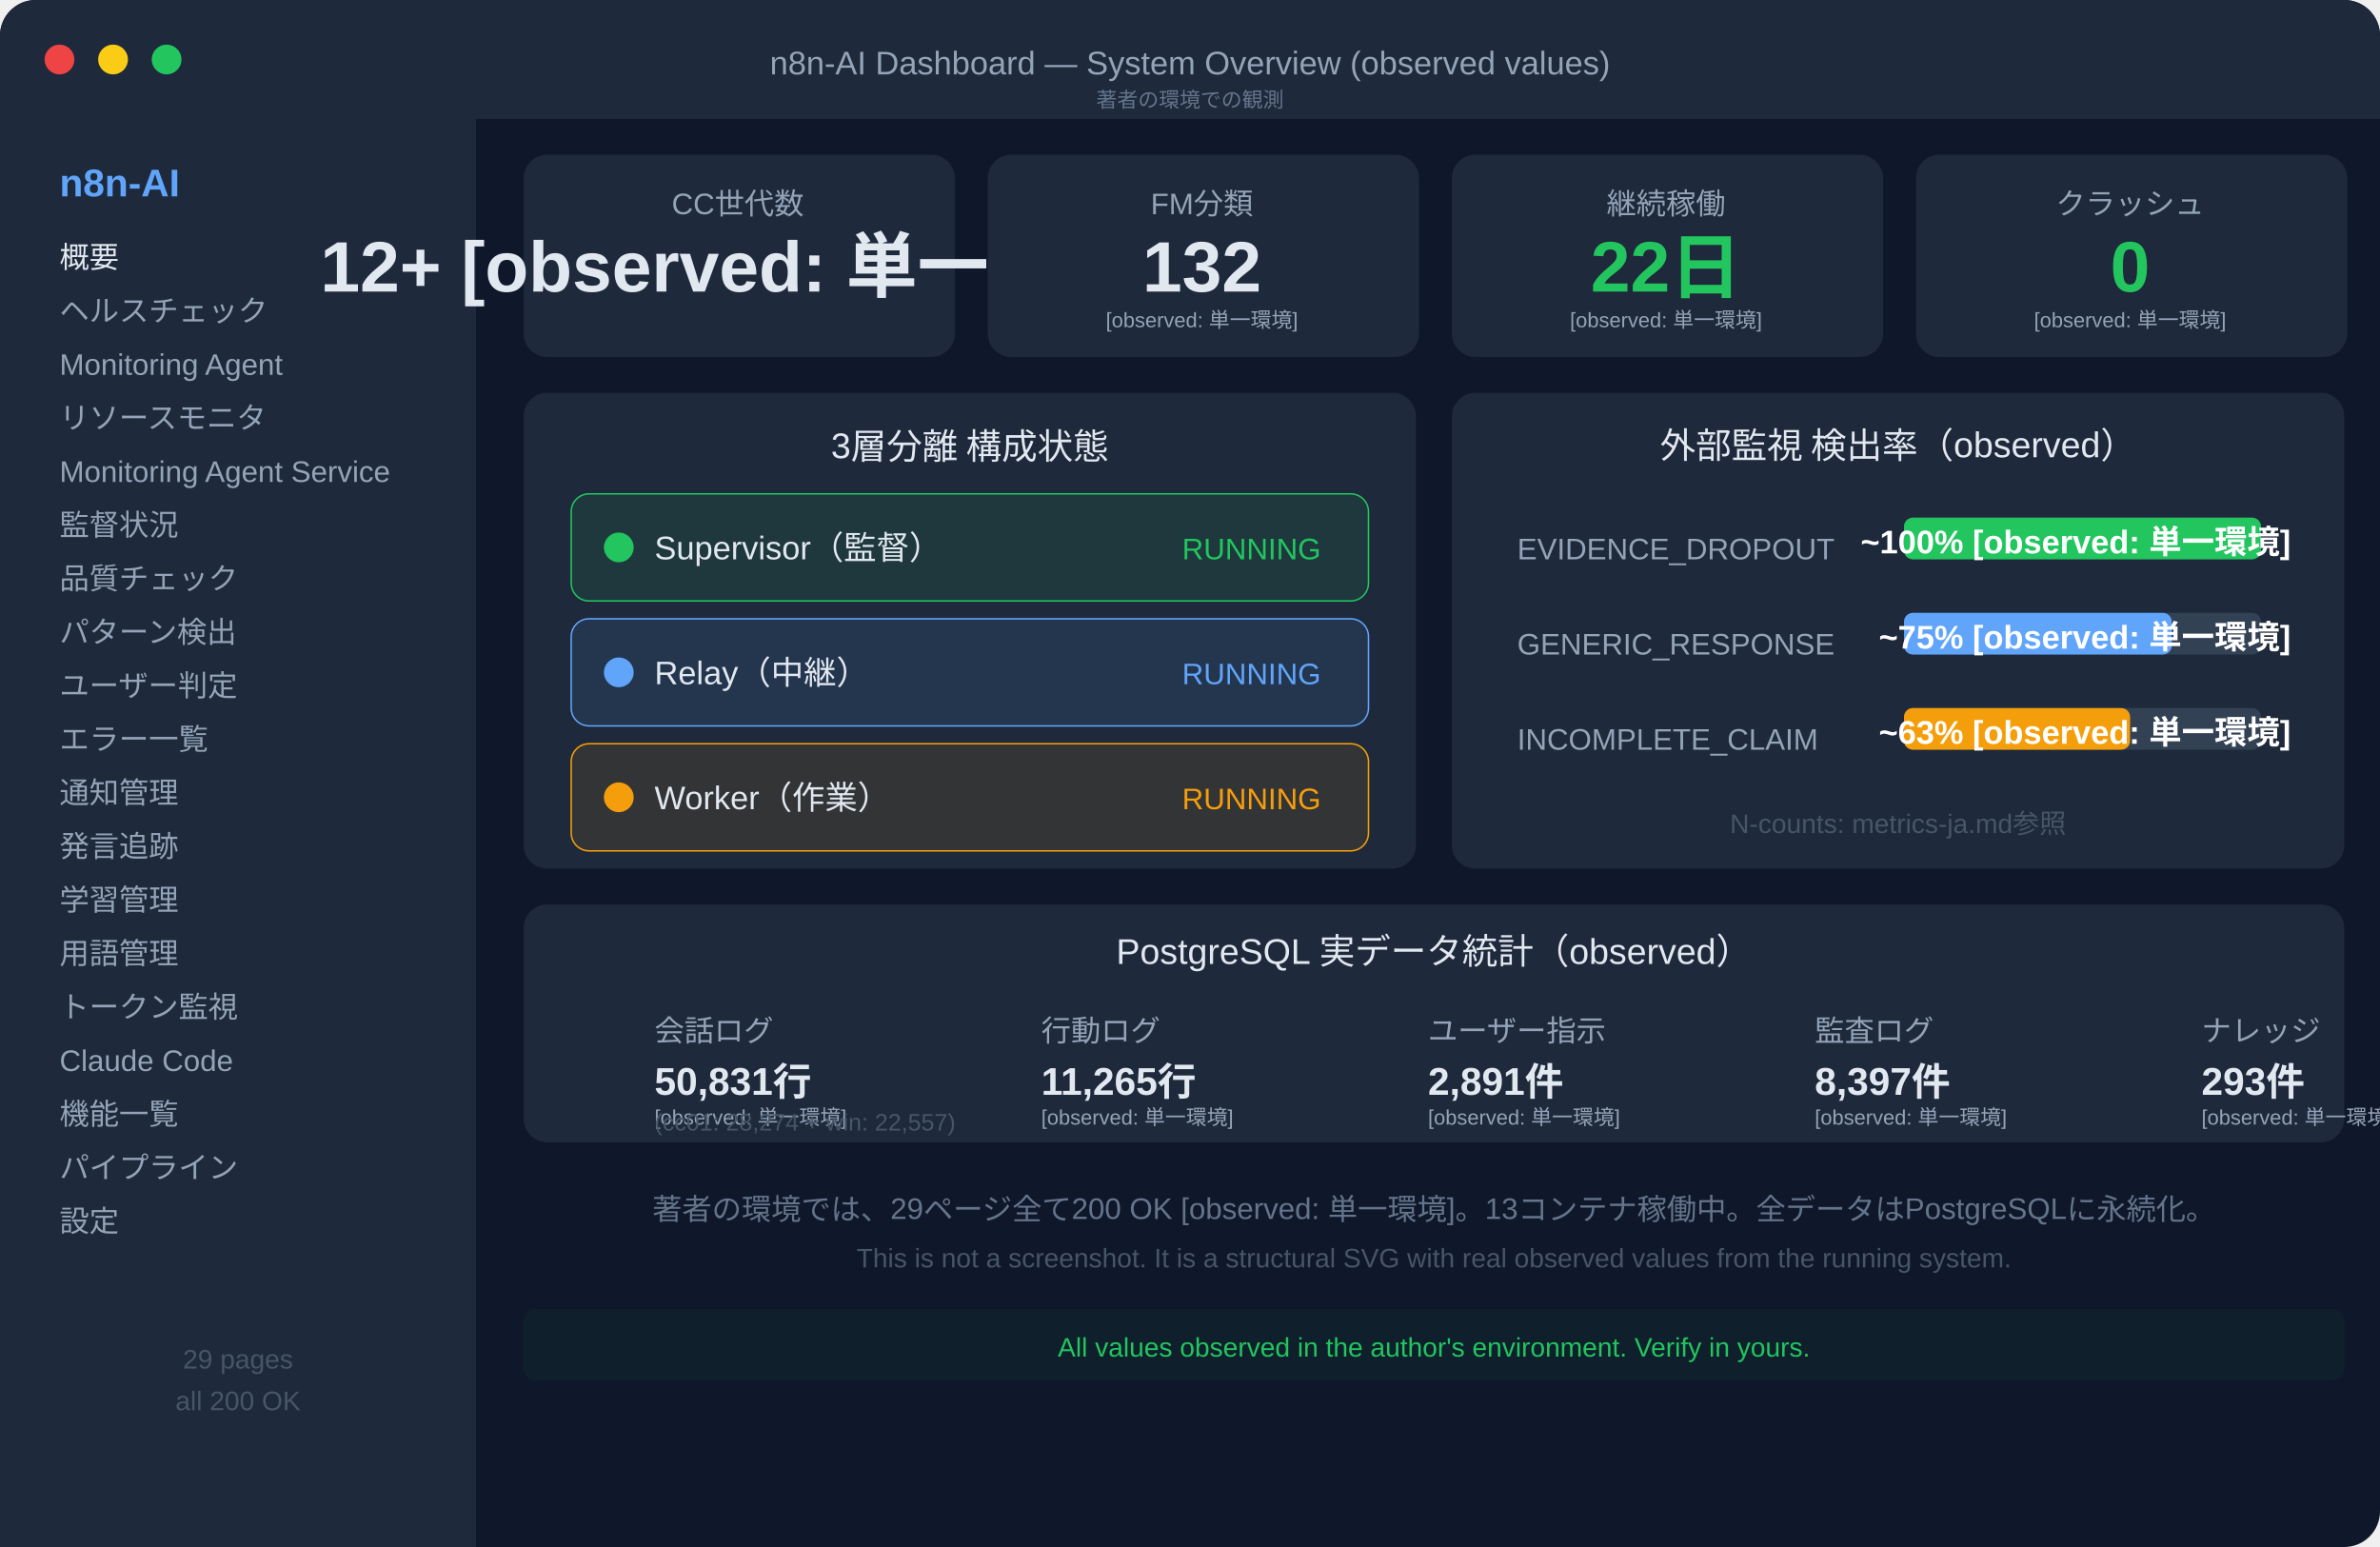
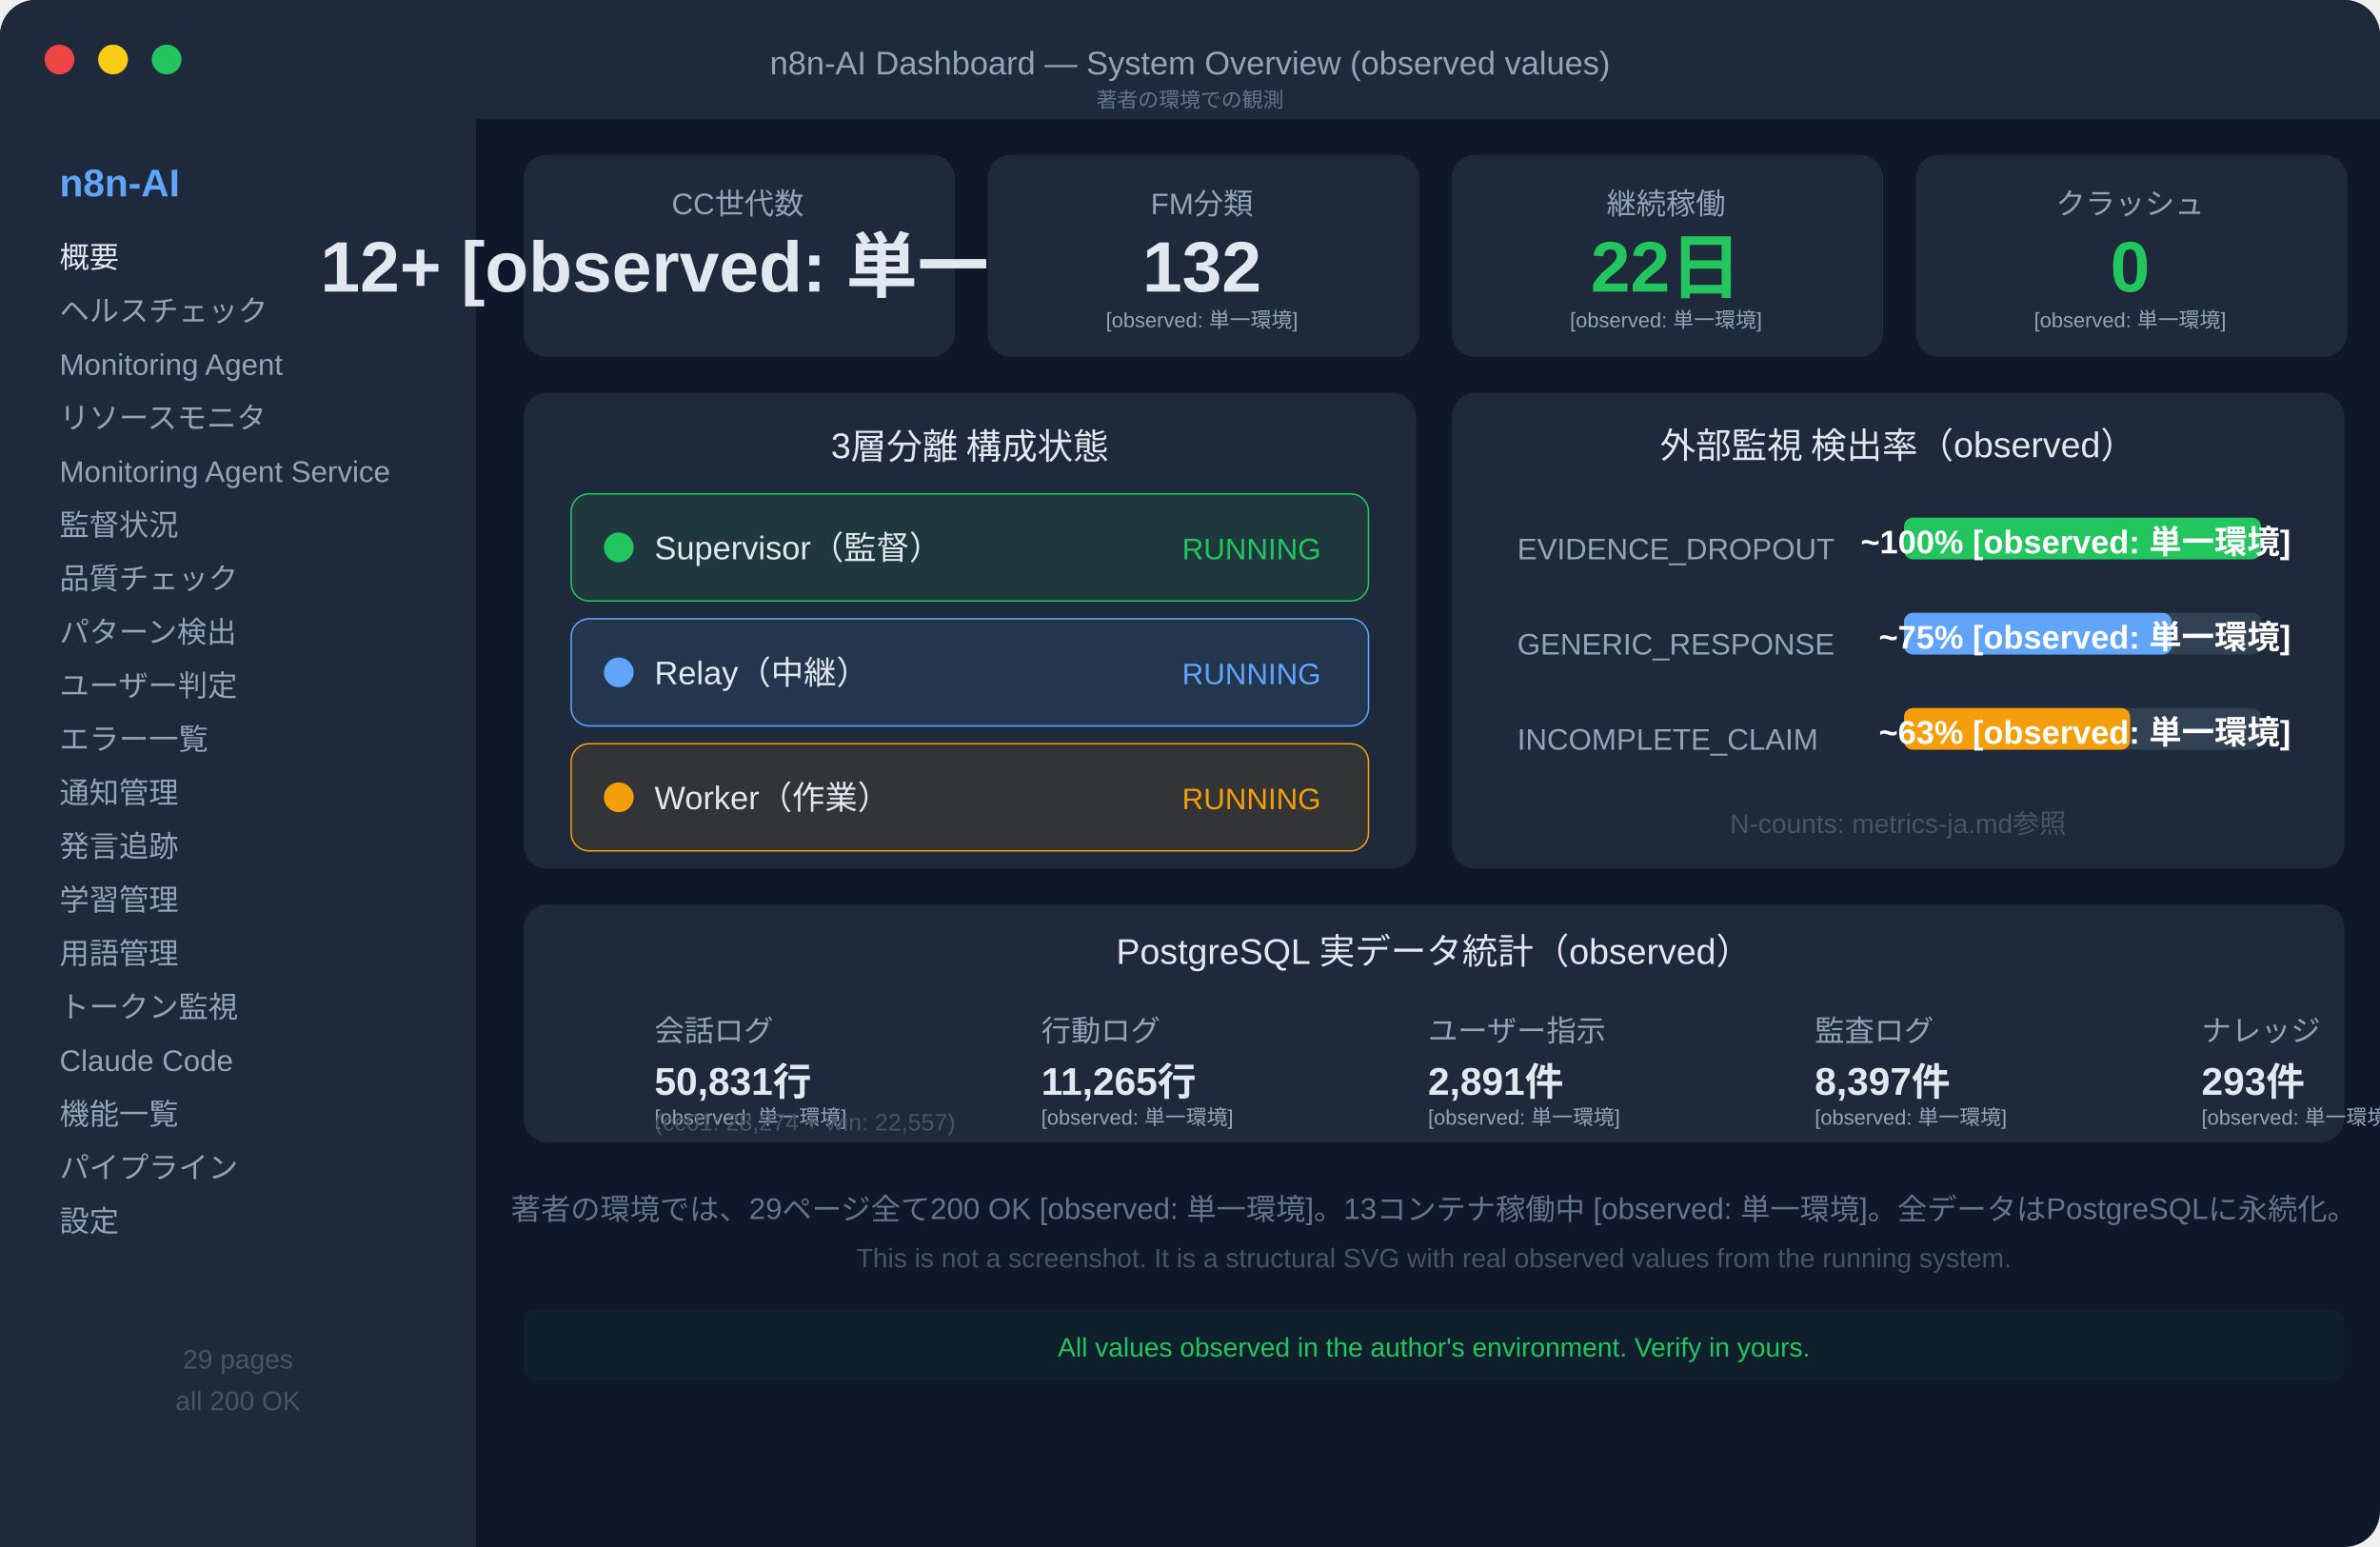
<svg xmlns="http://www.w3.org/2000/svg" viewBox="0 0 800 520" font-family="Segoe UI, Arial, sans-serif">
  <rect width="800" height="520" fill="#0f172a" rx="12" />
  <rect x="0" y="0" width="800" height="40" fill="#1e293b" rx="12" />
  <rect x="0" y="20" width="800" height="20" fill="#1e293b" />
  <circle cx="20" cy="20" r="5" fill="#ef4444" />
  <circle cx="38" cy="20" r="5" fill="#facc15" />
  <circle cx="56" cy="20" r="5" fill="#22c55e" />
  <text x="400" y="25" text-anchor="middle" fill="#94a3b8" font-size="11">n8n-AI Dashboard — System Overview (observed values)</text>
  <text x="400" y="36" text-anchor="middle" fill="#64748b" font-size="7">著者の環境での観測</text>
  <rect x="0" y="40" width="160" height="480" fill="#1e293b" />
  <text x="20" y="66" fill="#60a5fa" font-size="13" font-weight="600">n8n-AI</text>
  <text x="20" y="90" fill="#e2e8f0" font-size="10">概要</text>
  <text x="20" y="108" fill="#94a3b8" font-size="10">ヘルスチェック</text>
  <text x="20" y="126" fill="#94a3b8" font-size="10">Monitoring Agent</text>
  <text x="20" y="144" fill="#94a3b8" font-size="10">リソースモニタ</text>
  <text x="20" y="162" fill="#94a3b8" font-size="10">Monitoring Agent Service</text>
  <text x="20" y="180" fill="#94a3b8" font-size="10">監督状況</text>
  <text x="20" y="198" fill="#94a3b8" font-size="10">品質チェック</text>
  <text x="20" y="216" fill="#94a3b8" font-size="10">パターン検出</text>
  <text x="20" y="234" fill="#94a3b8" font-size="10">ユーザー判定</text>
  <text x="20" y="252" fill="#94a3b8" font-size="10">エラー一覧</text>
  <text x="20" y="270" fill="#94a3b8" font-size="10">通知管理</text>
  <text x="20" y="288" fill="#94a3b8" font-size="10">発言追跡</text>
  <text x="20" y="306" fill="#94a3b8" font-size="10">学習管理</text>
  <text x="20" y="324" fill="#94a3b8" font-size="10">用語管理</text>
  <text x="20" y="342" fill="#94a3b8" font-size="10">トークン監視</text>
  <text x="20" y="360" fill="#94a3b8" font-size="10">Claude Code</text>
  <text x="20" y="378" fill="#94a3b8" font-size="10">機能一覧</text>
  <text x="20" y="396" fill="#94a3b8" font-size="10">パイプライン</text>
  <text x="20" y="414" fill="#94a3b8" font-size="10">設定</text>
  <text x="80" y="460" text-anchor="middle" fill="#475569" font-size="9">29 pages</text>
  <text x="80" y="474" text-anchor="middle" fill="#475569" font-size="9">all 200 OK</text>
  <rect x="176" y="52" width="145" height="68" fill="#1e293b" rx="8" />
  <text x="248" y="72" text-anchor="middle" fill="#94a3b8" font-size="10">CC世代数</text>
  <text x="248" y="98" text-anchor="middle" fill="#e2e8f0" font-size="24" font-weight="700">12+ [observed: 単一環境]</text>
  <rect x="332" y="52" width="145" height="68" fill="#1e293b" rx="8" />
  <text x="404" y="72" text-anchor="middle" fill="#94a3b8" font-size="10">FM分類</text>
  <text x="404" y="98" text-anchor="middle" fill="#e2e8f0" font-size="24" font-weight="700">132</text>
  <text x="404" y="110" text-anchor="middle" fill="#94a3b8" font-size="7">[observed: 単一環境]</text>
  <rect x="488" y="52" width="145" height="68" fill="#1e293b" rx="8" />
  <text x="560" y="72" text-anchor="middle" fill="#94a3b8" font-size="10">継続稼働</text>
  <text x="560" y="98" text-anchor="middle" fill="#22c55e" font-size="24" font-weight="700">22日</text>
  <text x="560" y="110" text-anchor="middle" fill="#94a3b8" font-size="7">[observed: 単一環境]</text>
  <rect x="644" y="52" width="145" height="68" fill="#1e293b" rx="8" />
  <text x="716" y="72" text-anchor="middle" fill="#94a3b8" font-size="10">クラッシュ</text>
  <text x="716" y="98" text-anchor="middle" fill="#22c55e" font-size="24" font-weight="700">0</text>
  <text x="716" y="110" text-anchor="middle" fill="#94a3b8" font-size="7">[observed: 単一環境]</text>
  <rect x="176" y="132" width="300" height="160" fill="#1e293b" rx="8" />
  <text x="326" y="154" text-anchor="middle" fill="#e2e8f0" font-size="12" font-weight="500">3層分離 構成状態</text>
  <rect x="192" y="166" width="268" height="36" fill="#22c55e" fill-opacity="0.1" rx="6" stroke="#22c55e" stroke-width="0.5" />
  <circle cx="208" cy="184" r="5" fill="#22c55e" />
  <text x="220" y="188" fill="#e2e8f0" font-size="11">Supervisor（監督）</text>
  <text x="444" y="188" text-anchor="end" fill="#22c55e" font-size="10">RUNNING</text>
  <rect x="192" y="208" width="268" height="36" fill="#60a5fa" fill-opacity="0.1" rx="6" stroke="#60a5fa" stroke-width="0.5" />
  <circle cx="208" cy="226" r="5" fill="#60a5fa" />
  <text x="220" y="230" fill="#e2e8f0" font-size="11">Relay（中継）</text>
  <text x="444" y="230" text-anchor="end" fill="#60a5fa" font-size="10">RUNNING</text>
  <rect x="192" y="250" width="268" height="36" fill="#f59e0b" fill-opacity="0.1" rx="6" stroke="#f59e0b" stroke-width="0.5" />
  <circle cx="208" cy="268" r="5" fill="#f59e0b" />
  <text x="220" y="272" fill="#e2e8f0" font-size="11">Worker（作業）</text>
  <text x="444" y="272" text-anchor="end" fill="#f59e0b" font-size="10">RUNNING</text>
  <rect x="488" y="132" width="300" height="160" fill="#1e293b" rx="8" />
  <text x="638" y="154" text-anchor="middle" fill="#e2e8f0" font-size="12" font-weight="500">外部監視 検出率（observed）</text>
  <rect x="504" y="168" width="268" height="28" fill="none" />
  <text x="510" y="188" fill="#94a3b8" font-size="10">EVIDENCE_DROPOUT</text>
  <rect x="640" y="174" width="120" height="14" fill="#334155" rx="3" />
  <rect x="640" y="174" width="120" height="14" fill="#22c55e" rx="3" />
  <text x="770" y="186" text-anchor="end" fill="#ffffff" font-size="11" font-weight="600">~100% [observed: 単一環境]</text>
  <rect x="504" y="200" width="268" height="28" fill="none" />
  <text x="510" y="220" fill="#94a3b8" font-size="10">GENERIC_RESPONSE</text>
  <rect x="640" y="206" width="120" height="14" fill="#334155" rx="3" />
  <rect x="640" y="206" width="90" height="14" fill="#60a5fa" rx="3" />
  <text x="770" y="218" text-anchor="end" fill="#ffffff" font-size="11" font-weight="600">~75% [observed: 単一環境]</text>
  <rect x="504" y="232" width="268" height="28" fill="none" />
  <text x="510" y="252" fill="#94a3b8" font-size="10">INCOMPLETE_CLAIM</text>
  <rect x="640" y="238" width="120" height="14" fill="#334155" rx="3" />
  <rect x="640" y="238" width="76" height="14" fill="#f59e0b" rx="3" />
  <text x="770" y="250" text-anchor="end" fill="#ffffff" font-size="11" font-weight="600">~63% [observed: 単一環境]</text>
  <text x="638" y="280" text-anchor="middle" fill="#475569" font-size="9">N-counts: metrics-ja.md参照</text>
  <rect x="176" y="304" width="612" height="80" fill="#1e293b" rx="8" />
  <text x="482" y="324" text-anchor="middle" fill="#e2e8f0" font-size="12" font-weight="500">PostgreSQL 実データ統計（observed）</text>
  <text x="220" y="350" fill="#94a3b8" font-size="10">会話ログ</text>
  <text x="220" y="368" fill="#e2e8f0" font-size="13" font-weight="600">50,831行</text>
  <text x="220" y="378" fill="#94a3b8" font-size="7">[observed: 単一環境]</text>
  <text x="350" y="350" fill="#94a3b8" font-size="10">行動ログ</text>
  <text x="350" y="368" fill="#e2e8f0" font-size="13" font-weight="600">11,265行</text>
  <text x="350" y="378" fill="#94a3b8" font-size="7">[observed: 単一環境]</text>
  <text x="480" y="350" fill="#94a3b8" font-size="10">ユーザー指示</text>
  <text x="480" y="368" fill="#e2e8f0" font-size="13" font-weight="600">2,891件</text>
  <text x="480" y="378" fill="#94a3b8" font-size="7">[observed: 単一環境]</text>
  <text x="610" y="350" fill="#94a3b8" font-size="10">監査ログ</text>
  <text x="610" y="368" fill="#e2e8f0" font-size="13" font-weight="600">8,397件</text>
  <text x="610" y="378" fill="#94a3b8" font-size="7">[observed: 単一環境]</text>
  <text x="740" y="350" fill="#94a3b8" font-size="10">ナレッジ</text>
  <text x="740" y="368" fill="#e2e8f0" font-size="13" font-weight="600">293件</text>
  <text x="740" y="378" fill="#94a3b8" font-size="7">[observed: 単一環境]</text>
-   <text x="482" y="410" text-anchor="middle" fill="#64748b" font-size="10">著者の環境では、29ページ全て200 OK [observed: 単一環境]。13コンテナ稼働中。全データはPostgreSQLに永続化。</text>
+   <text x="482" y="410" text-anchor="middle" fill="#64748b" font-size="10">著者の環境では、29ページ全て200 OK [observed: 単一環境]。13コンテナ稼働中 [observed: 単一環境]。全データはPostgreSQLに永続化。</text>
  <text x="482" y="426" text-anchor="middle" fill="#475569" font-size="9">This is not a screenshot. It is a structural SVG with real observed values from the running system.</text>
  <rect x="176" y="440" width="612" height="24" fill="#22c55e" fill-opacity="0.05" rx="4" />
  <text x="482" y="456" text-anchor="middle" fill="#22c55e" font-size="9">All values observed in the author's environment. Verify in yours.</text>
  <text x="220" y="380" fill="#475569" font-size="8">(cc01: 28,274 + win: 22,557)</text>
</svg>
